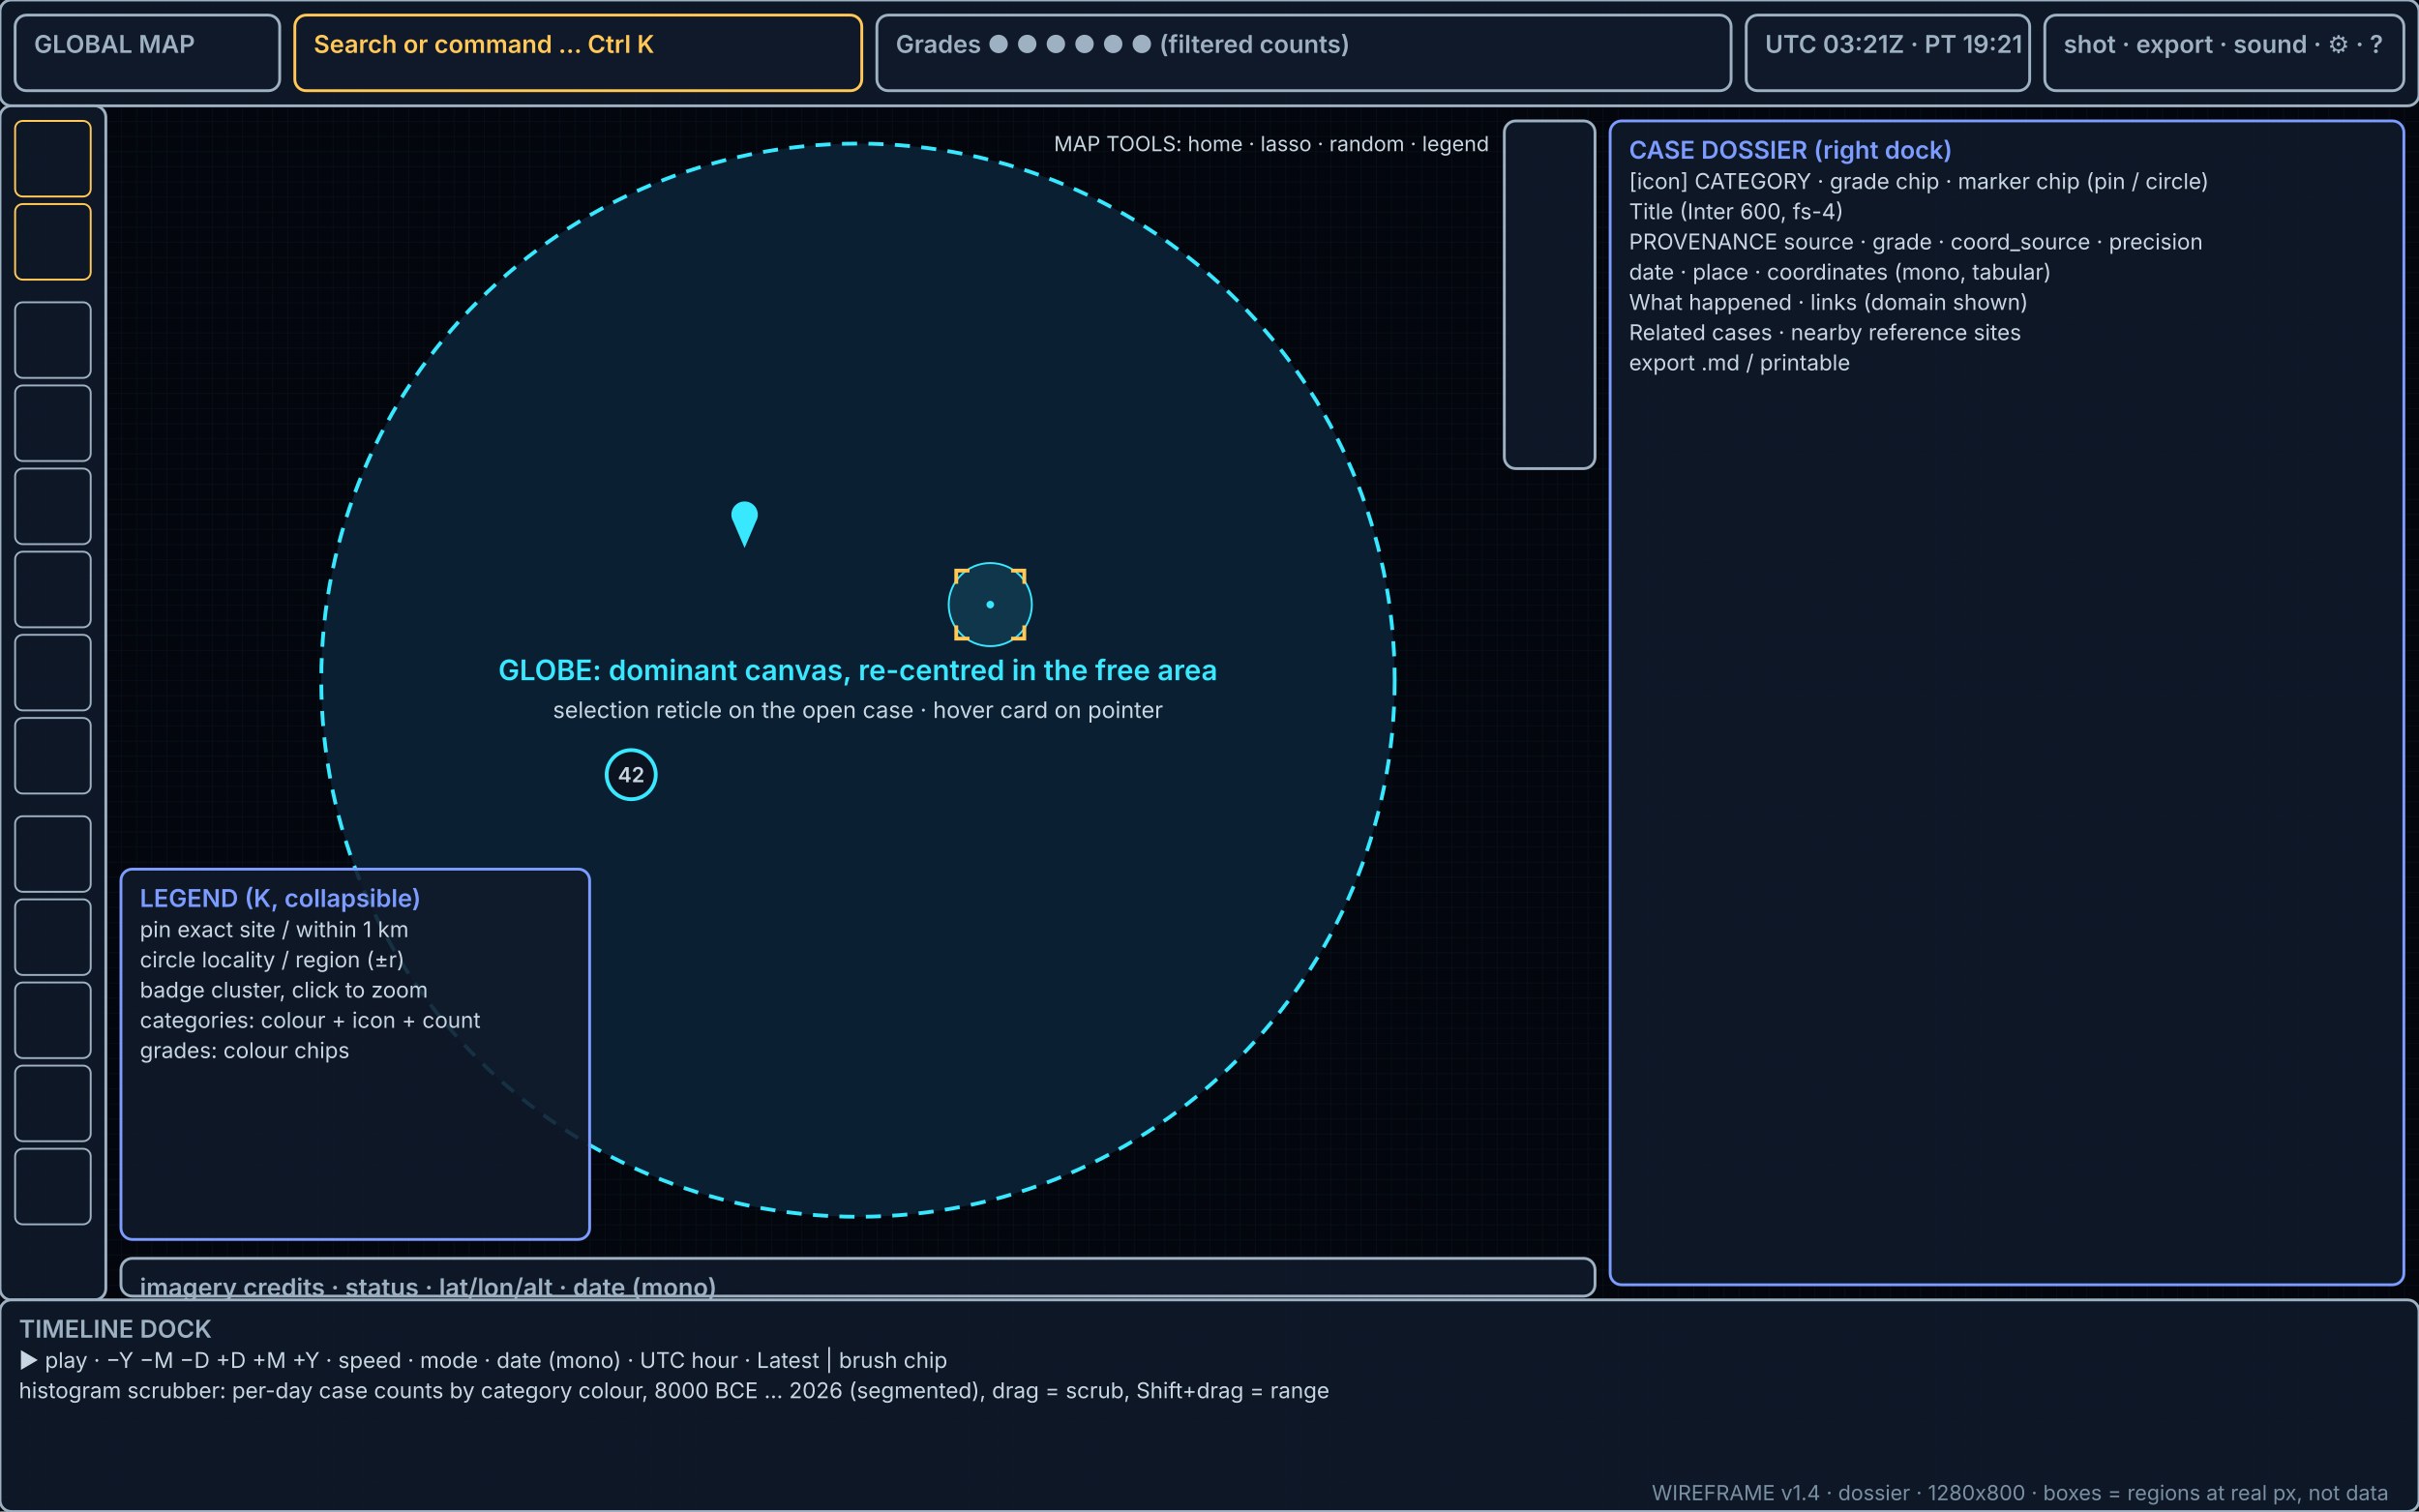
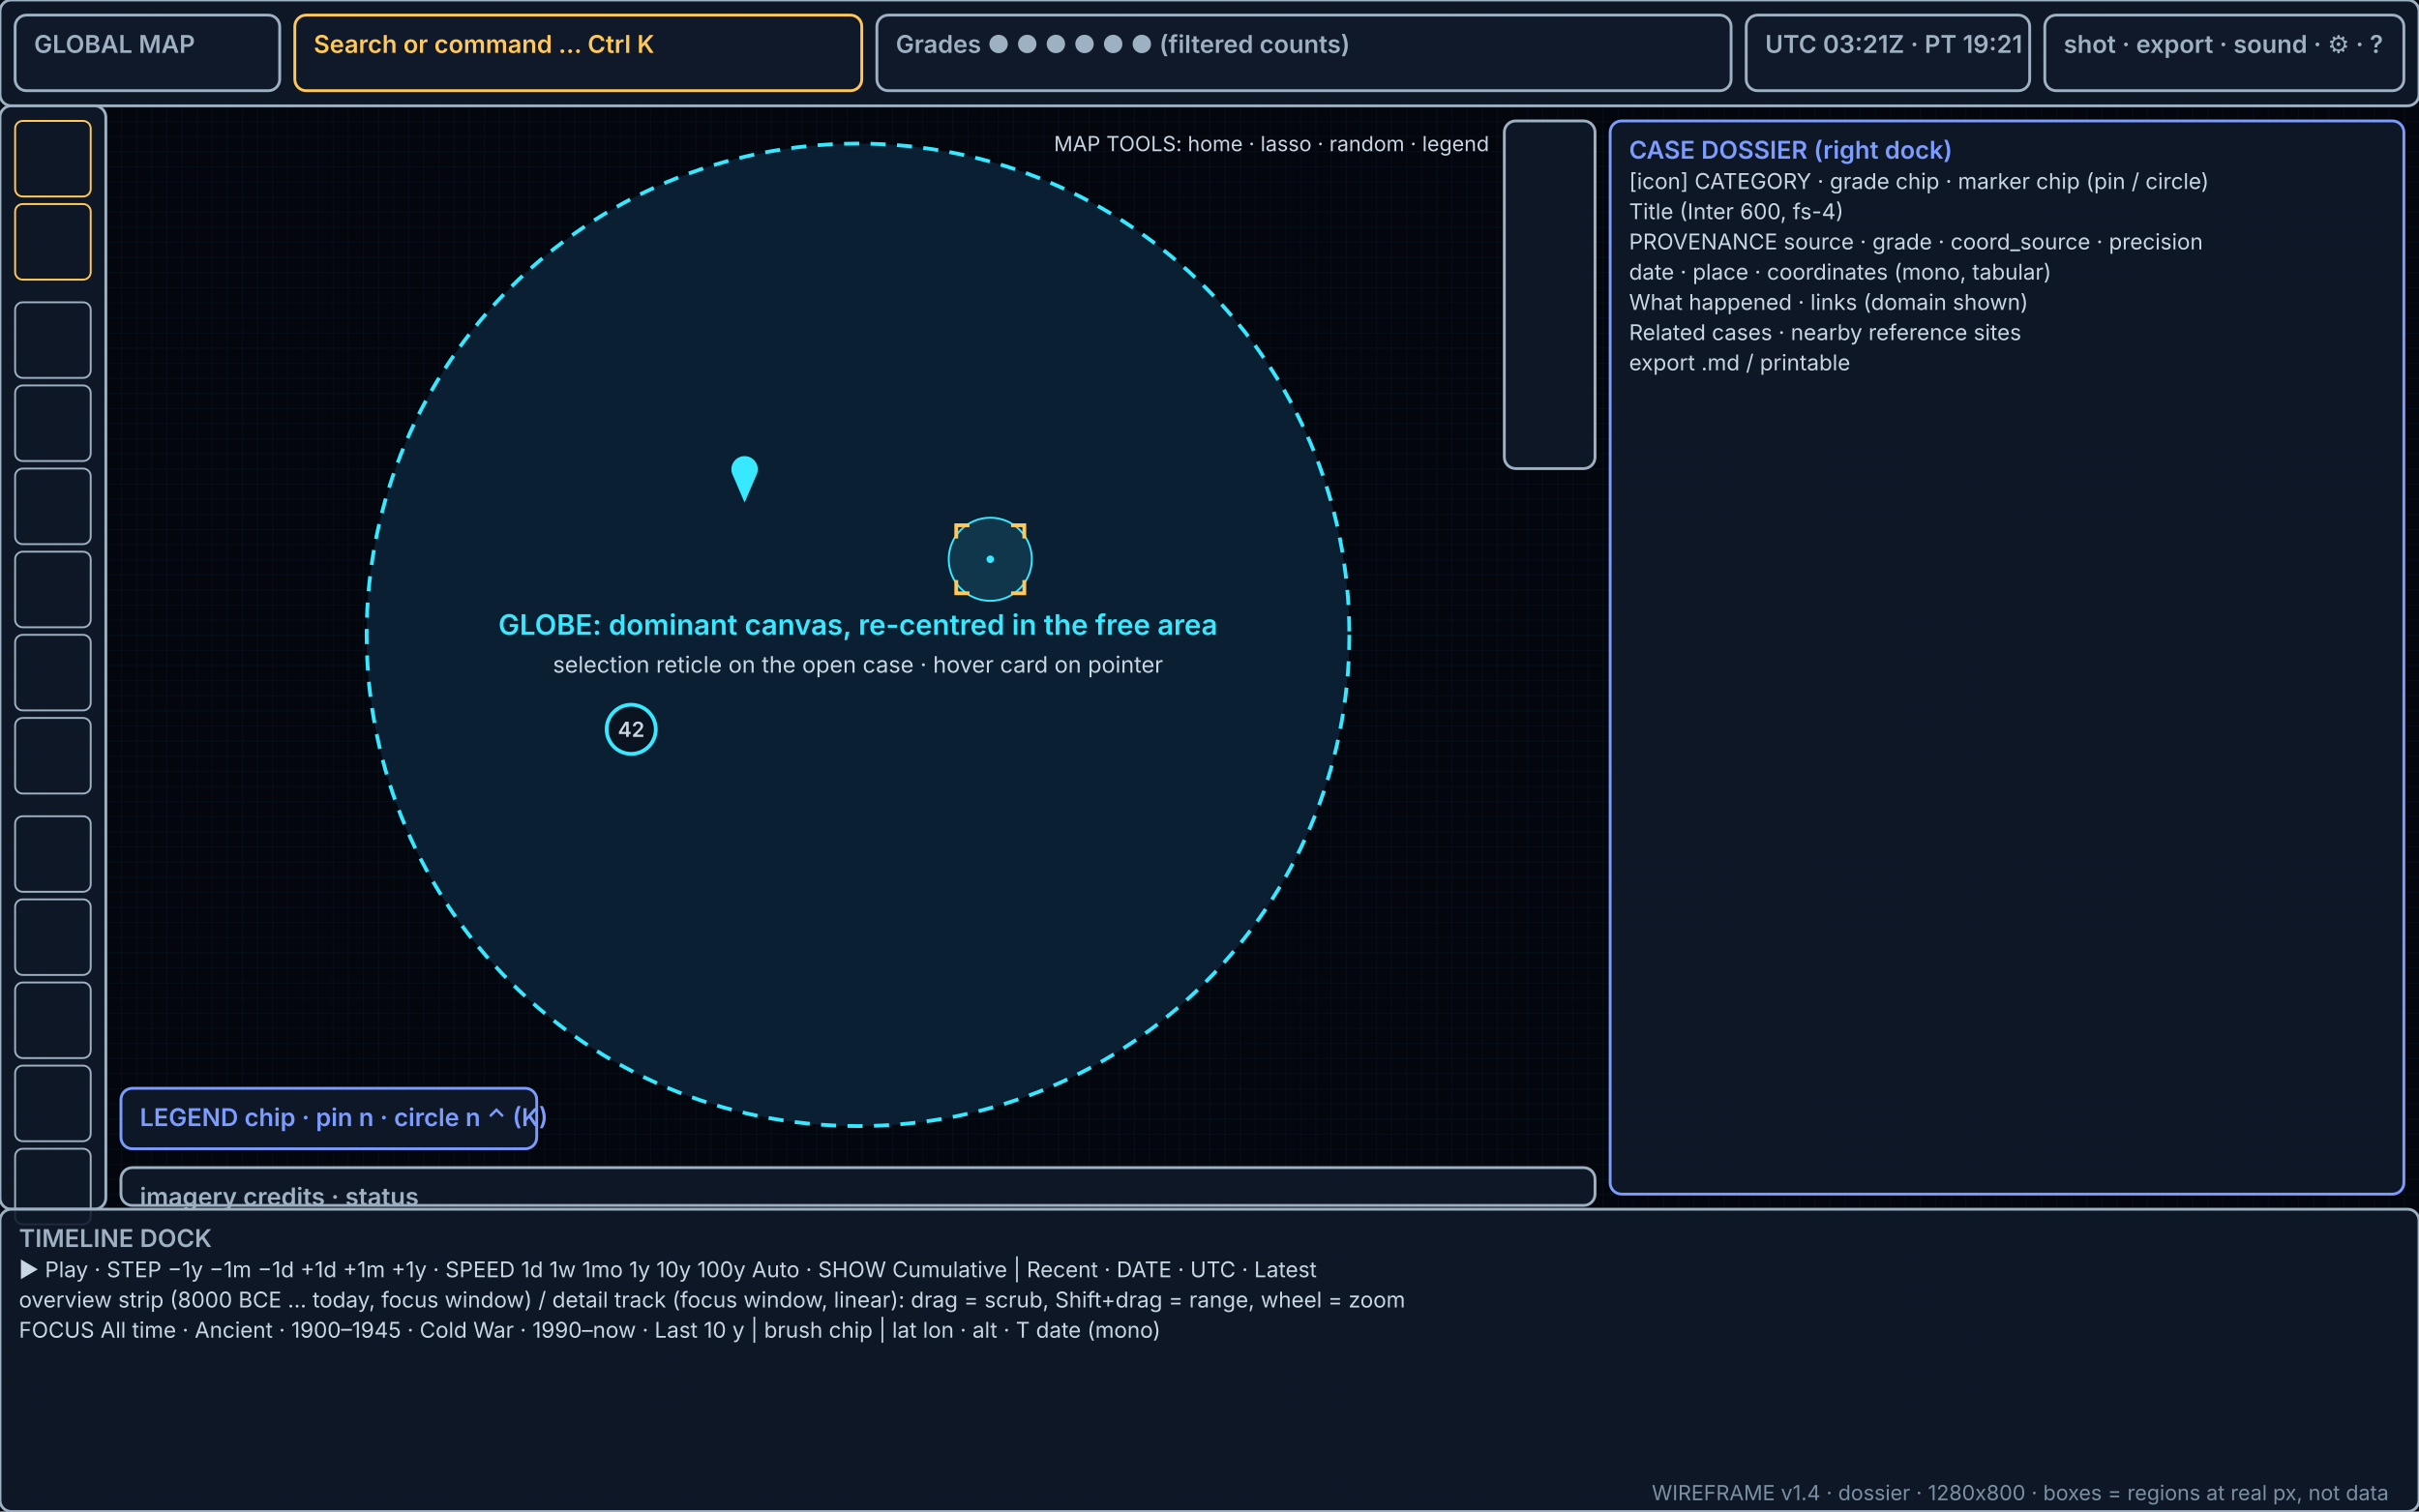
<svg xmlns="http://www.w3.org/2000/svg" width="1280" height="800" viewBox="0 0 1280 800" font-family="Inter, system-ui, sans-serif">
  <rect width="1280" height="800" fill="#03060C" />
  <defs>
    <pattern id="g" width="8" height="8" patternUnits="userSpaceOnUse">
      <path d="M8 0H0V8" fill="none" stroke="#0d1f33" stroke-width="0.5" />
    </pattern>
  </defs>
  <rect width="1280" height="800" fill="url(#g)" opacity="0.6" />
  <rect x="0" y="0" width="1280" height="56" rx="6" fill="rgba(16,26,43,0.88)" stroke="#9DB1C2" stroke-width="1.5" />
  <rect x="8" y="8" width="140" height="40" rx="6" fill="rgba(16,26,43,0.88)" stroke="#9DB1C2" stroke-width="1.5" />
  <text x="18" y="28" fill="#9DB1C2" font-size="13" font-weight="600">GLOBAL MAP</text>
  <rect x="156" y="8" width="300" height="40" rx="6" fill="rgba(16,26,43,0.88)" stroke="#FFC857" stroke-width="1.5" />
  <text x="166" y="28" fill="#FFC857" font-size="13" font-weight="600">Search or command … Ctrl K</text>
  <rect x="464" y="8" width="452" height="40" rx="6" fill="rgba(16,26,43,0.88)" stroke="#9DB1C2" stroke-width="1.5" />
  <text x="474" y="28" fill="#9DB1C2" font-size="13" font-weight="600">Grades ● ● ● ● ● ● (filtered counts)</text>
  <rect x="924" y="8" width="150" height="40" rx="6" fill="rgba(16,26,43,0.88)" stroke="#9DB1C2" stroke-width="1.5" />
  <text x="934" y="28" fill="#9DB1C2" font-size="13" font-weight="600">UTC 03:21Z · PT 19:21</text>
  <rect x="1082" y="8" width="190" height="40" rx="6" fill="rgba(16,26,43,0.88)" stroke="#9DB1C2" stroke-width="1.5" />
  <text x="1092" y="28" fill="#9DB1C2" font-size="13" font-weight="600">shot · export · sound · ⚙ · ?</text>
-   <rect x="0" y="56" width="56" height="632" rx="6" fill="rgba(16,26,43,0.88)" stroke="#9DB1C2" stroke-width="1.5" />
+   <rect x="0" y="56" width="56" height="584" rx="6" fill="rgba(16,26,43,0.88)" stroke="#9DB1C2" stroke-width="1.5" />
  <rect x="8" y="64" width="40" height="40" rx="4" fill="none" stroke="#FFC857" stroke-width="1" />
  <rect x="8" y="108" width="40" height="40" rx="4" fill="none" stroke="#FFC857" stroke-width="1" />
  <rect x="8" y="160" width="40" height="40" rx="4" fill="none" stroke="#9DB1C2" stroke-width="1" />
  <rect x="8" y="204" width="40" height="40" rx="4" fill="none" stroke="#9DB1C2" stroke-width="1" />
  <rect x="8" y="248" width="40" height="40" rx="4" fill="none" stroke="#9DB1C2" stroke-width="1" />
  <rect x="8" y="292" width="40" height="40" rx="4" fill="none" stroke="#9DB1C2" stroke-width="1" />
  <rect x="8" y="336" width="40" height="40" rx="4" fill="none" stroke="#9DB1C2" stroke-width="1" />
  <rect x="8" y="380" width="40" height="40" rx="4" fill="none" stroke="#9DB1C2" stroke-width="1" />
  <rect x="8" y="432" width="40" height="40" rx="4" fill="none" stroke="#9DB1C2" stroke-width="1" />
  <rect x="8" y="476" width="40" height="40" rx="4" fill="none" stroke="#9DB1C2" stroke-width="1" />
  <rect x="8" y="520" width="40" height="40" rx="4" fill="none" stroke="#9DB1C2" stroke-width="1" />
  <rect x="8" y="564" width="40" height="40" rx="4" fill="none" stroke="#9DB1C2" stroke-width="1" />
  <rect x="8" y="608" width="40" height="40" rx="4" fill="none" stroke="#9DB1C2" stroke-width="1" />
-   <rect x="852" y="64" width="420" height="616" rx="6" fill="rgba(16,26,43,0.88)" stroke="#7C9CFF" stroke-width="1.5" />
+   <rect x="852" y="64" width="420" height="568" rx="6" fill="rgba(16,26,43,0.88)" stroke="#7C9CFF" stroke-width="1.5" />
  <text x="862" y="84" fill="#7C9CFF" font-size="13" font-weight="600">CASE DOSSIER (right dock)</text>
  <text x="862" y="100" fill="#C9D7E2" font-size="11.5">[icon] CATEGORY · grade chip · marker chip (pin / circle)</text>
  <text x="862" y="116" fill="#C9D7E2" font-size="11.5">Title (Inter 600, fs-4)</text>
  <text x="862" y="132" fill="#C9D7E2" font-size="11.5">PROVENANCE  source · grade · coord_source · precision</text>
  <text x="862" y="148" fill="#C9D7E2" font-size="11.5">date · place · coordinates (mono, tabular)</text>
  <text x="862" y="164" fill="#C9D7E2" font-size="11.5">What happened · links (domain shown)</text>
  <text x="862" y="180" fill="#C9D7E2" font-size="11.5">Related cases · nearby reference sites</text>
  <text x="862" y="196" fill="#C9D7E2" font-size="11.5">export .md / printable</text>
  <rect x="796" y="64" width="48" height="184" rx="6" fill="rgba(16,26,43,0.88)" stroke="#9DB1C2" stroke-width="1.5" />
  <text x="788" y="80" text-anchor="end" fill="#C9D7E2" font-size="11">MAP TOOLS: home · lasso · random · legend</text>
-   <circle cx="454" cy="360" r="284" fill="#0B1F33" stroke="#38E8FF" stroke-width="2" stroke-dasharray="8 6" />
-   <text x="454" y="360" text-anchor="middle" fill="#38E8FF" font-size="15" font-weight="600">GLOBE: dominant canvas, re-centred in the free area</text>
-   <text x="454" y="380" text-anchor="middle" fill="#C9D7E2" font-size="12">selection reticle on the open case · hover card on pointer</text>
-   <path d="M394 290 l-6 -14 a7 7 0 1 1 12 0 z" fill="#38E8FF" />
-   <circle cx="524" cy="320" r="22" fill="rgba(56,232,255,0.12)" stroke="#38E8FF" stroke-width="1" />
-   <circle cx="524" cy="320" r="2" fill="#38E8FF" />
-   <circle cx="334" cy="410" r="13" fill="#0b1220" stroke="#38E8FF" stroke-width="2" />
-   <text x="334" y="414" text-anchor="middle" fill="#C9D7E2" font-size="11" font-weight="600">42</text>
-   <path d="M506 309 V302 H513" fill="none" stroke="#FFC857" stroke-width="2" />
-   <path d="M542 309 V302 H535" fill="none" stroke="#FFC857" stroke-width="2" />
-   <path d="M506 331 V338 H513" fill="none" stroke="#FFC857" stroke-width="2" />
-   <path d="M542 331 V338 H535" fill="none" stroke="#FFC857" stroke-width="2" />
-   <rect x="64" y="460" width="248" height="196" rx="6" fill="rgba(16,26,43,0.88)" stroke="#7C9CFF" stroke-width="1.5" />
-   <text x="74" y="480" fill="#7C9CFF" font-size="13" font-weight="600">LEGEND (K, collapsible)</text>
-   <text x="74" y="496" fill="#C9D7E2" font-size="11.5">pin  exact site / within 1 km</text>
-   <text x="74" y="512" fill="#C9D7E2" font-size="11.5">circle  locality / region (±r)</text>
-   <text x="74" y="528" fill="#C9D7E2" font-size="11.5">badge  cluster, click to zoom</text>
-   <text x="74" y="544" fill="#C9D7E2" font-size="11.5">categories: colour + icon + count</text>
-   <text x="74" y="560" fill="#C9D7E2" font-size="11.5">grades: colour chips</text>
-   <rect x="64" y="666" width="780" height="20" rx="6" fill="rgba(16,26,43,0.88)" stroke="#9DB1C2" stroke-width="1.5" />
-   <text x="74" y="686" fill="#9DB1C2" font-size="13" font-weight="600">imagery credits · status · lat/lon/alt · date (mono)</text>
-   <rect x="0" y="688" width="1280" height="112" rx="6" fill="rgba(16,26,43,0.88)" stroke="#9DB1C2" stroke-width="1.5" />
-   <text x="10" y="708" fill="#9DB1C2" font-size="13" font-weight="600">TIMELINE DOCK</text>
-   <text x="10" y="724" fill="#C9D7E2" font-size="11.5">▶ play · −Y −M −D +D +M +Y · speed · mode · date (mono) · UTC hour · Latest   |  brush chip</text>
-   <text x="10" y="740" fill="#C9D7E2" font-size="11.5">histogram scrubber: per-day case counts by category colour, 8000 BCE … 2026 (segmented), drag = scrub, Shift+drag = range</text>
+   <circle cx="454" cy="336" r="260" fill="#0B1F33" stroke="#38E8FF" stroke-width="2" stroke-dasharray="8 6" />
+   <text x="454" y="336" text-anchor="middle" fill="#38E8FF" font-size="15" font-weight="600">GLOBE: dominant canvas, re-centred in the free area</text>
+   <text x="454" y="356" text-anchor="middle" fill="#C9D7E2" font-size="12">selection reticle on the open case · hover card on pointer</text>
+   <path d="M394 266 l-6 -14 a7 7 0 1 1 12 0 z" fill="#38E8FF" />
+   <circle cx="524" cy="296" r="22" fill="rgba(56,232,255,0.12)" stroke="#38E8FF" stroke-width="1" />
+   <circle cx="524" cy="296" r="2" fill="#38E8FF" />
+   <circle cx="334" cy="386" r="13" fill="#0b1220" stroke="#38E8FF" stroke-width="2" />
+   <text x="334" y="390" text-anchor="middle" fill="#C9D7E2" font-size="11" font-weight="600">42</text>
+   <path d="M506 285 V278 H513" fill="none" stroke="#FFC857" stroke-width="2" />
+   <path d="M542 285 V278 H535" fill="none" stroke="#FFC857" stroke-width="2" />
+   <path d="M506 307 V314 H513" fill="none" stroke="#FFC857" stroke-width="2" />
+   <path d="M542 307 V314 H535" fill="none" stroke="#FFC857" stroke-width="2" />
+   <rect x="64" y="576" width="220" height="32" rx="6" fill="rgba(16,26,43,0.88)" stroke="#7C9CFF" stroke-width="1.5" />
+   <text x="74" y="596" fill="#7C9CFF" font-size="13" font-weight="600">LEGEND chip · pin n · circle n  ⌃ (K)</text>
+   <rect x="64" y="618" width="780" height="20" rx="6" fill="rgba(16,26,43,0.88)" stroke="#9DB1C2" stroke-width="1.5" />
+   <text x="74" y="638" fill="#9DB1C2" font-size="13" font-weight="600">imagery credits · status</text>
+   <rect x="0" y="640" width="1280" height="160" rx="6" fill="rgba(16,26,43,0.88)" stroke="#9DB1C2" stroke-width="1.5" />
+   <text x="10" y="660" fill="#9DB1C2" font-size="13" font-weight="600">TIMELINE DOCK</text>
+   <text x="10" y="676" fill="#C9D7E2" font-size="11.5">▶ Play · STEP −1y −1m −1d +1d +1m +1y · SPEED 1d 1w 1mo 1y 10y 100y Auto · SHOW Cumulative | Recent · DATE · UTC · Latest</text>
+   <text x="10" y="692" fill="#C9D7E2" font-size="11.5">overview strip (8000 BCE … today, focus window) / detail track (focus window, linear): drag = scrub, Shift+drag = range, wheel = zoom</text>
+   <text x="10" y="708" fill="#C9D7E2" font-size="11.5">FOCUS All time · Ancient · 1900–1945 · Cold War · 1990–now · Last 10 y   |  brush chip  |  lat lon · alt · T date (mono)</text>
  <text x="1264" y="794" text-anchor="end" fill="#7A90A3" font-size="11">WIREFRAME v1.4 · dossier · 1280x800 · boxes = regions at real px, not data</text>
</svg>
